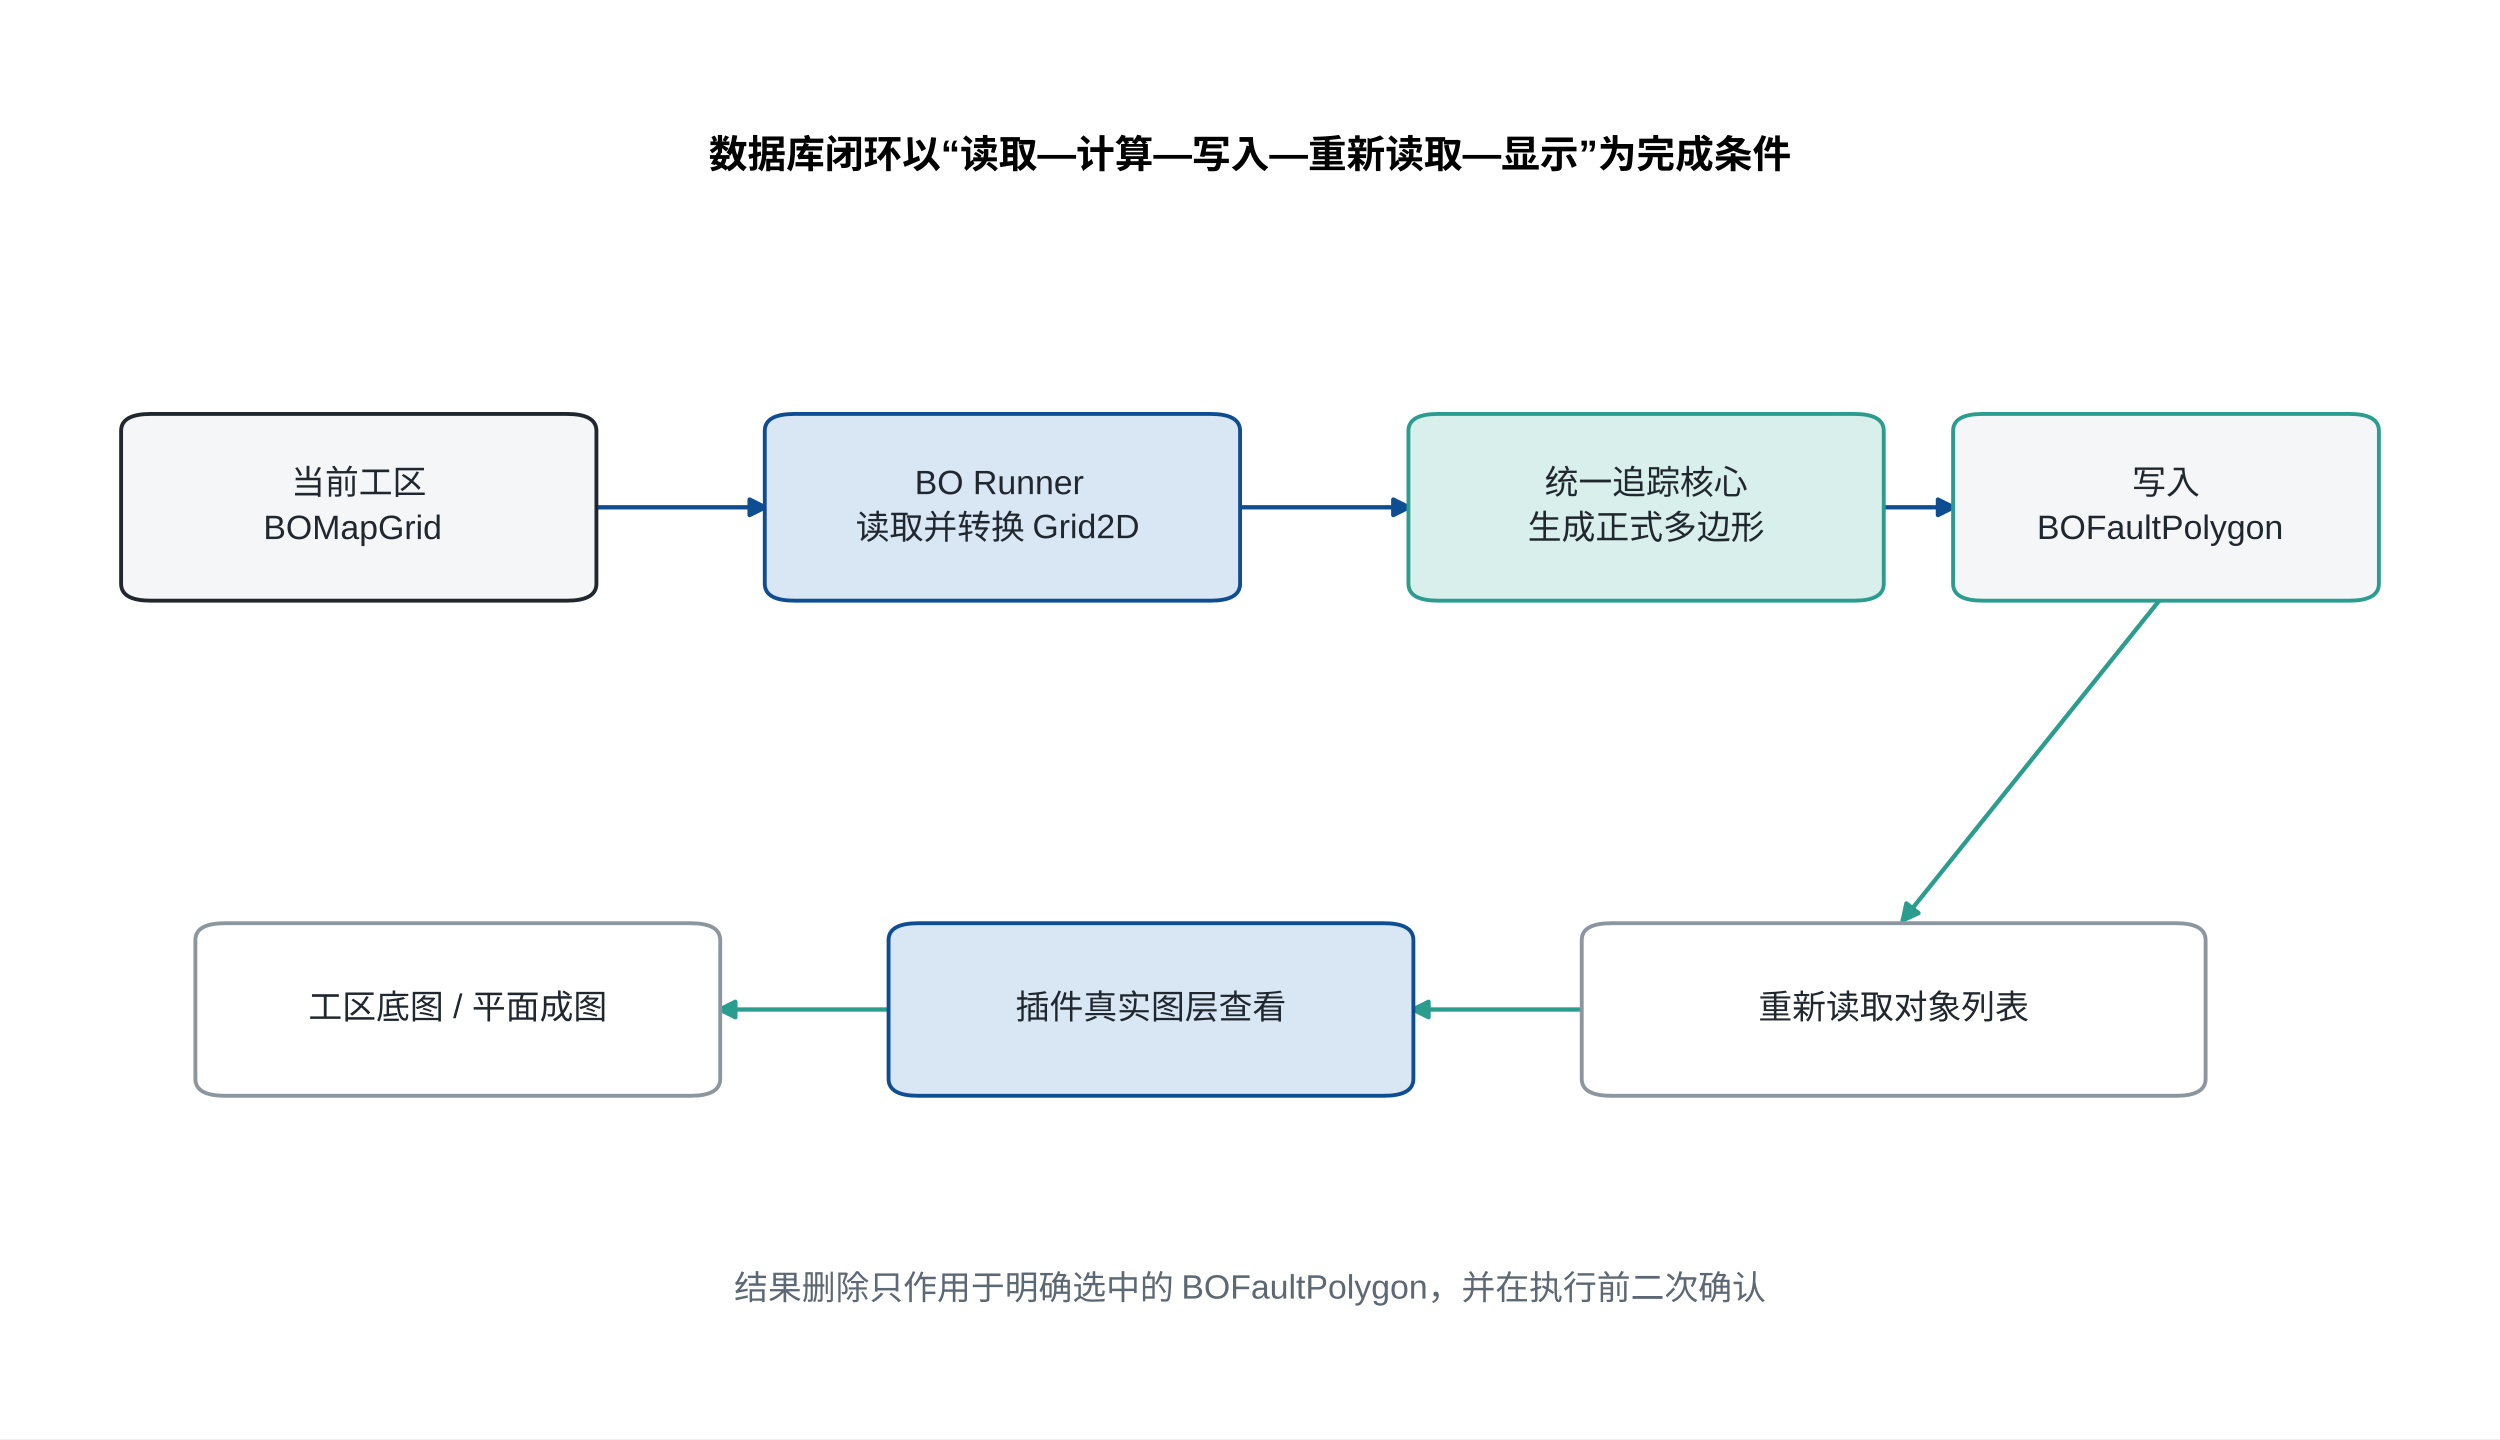
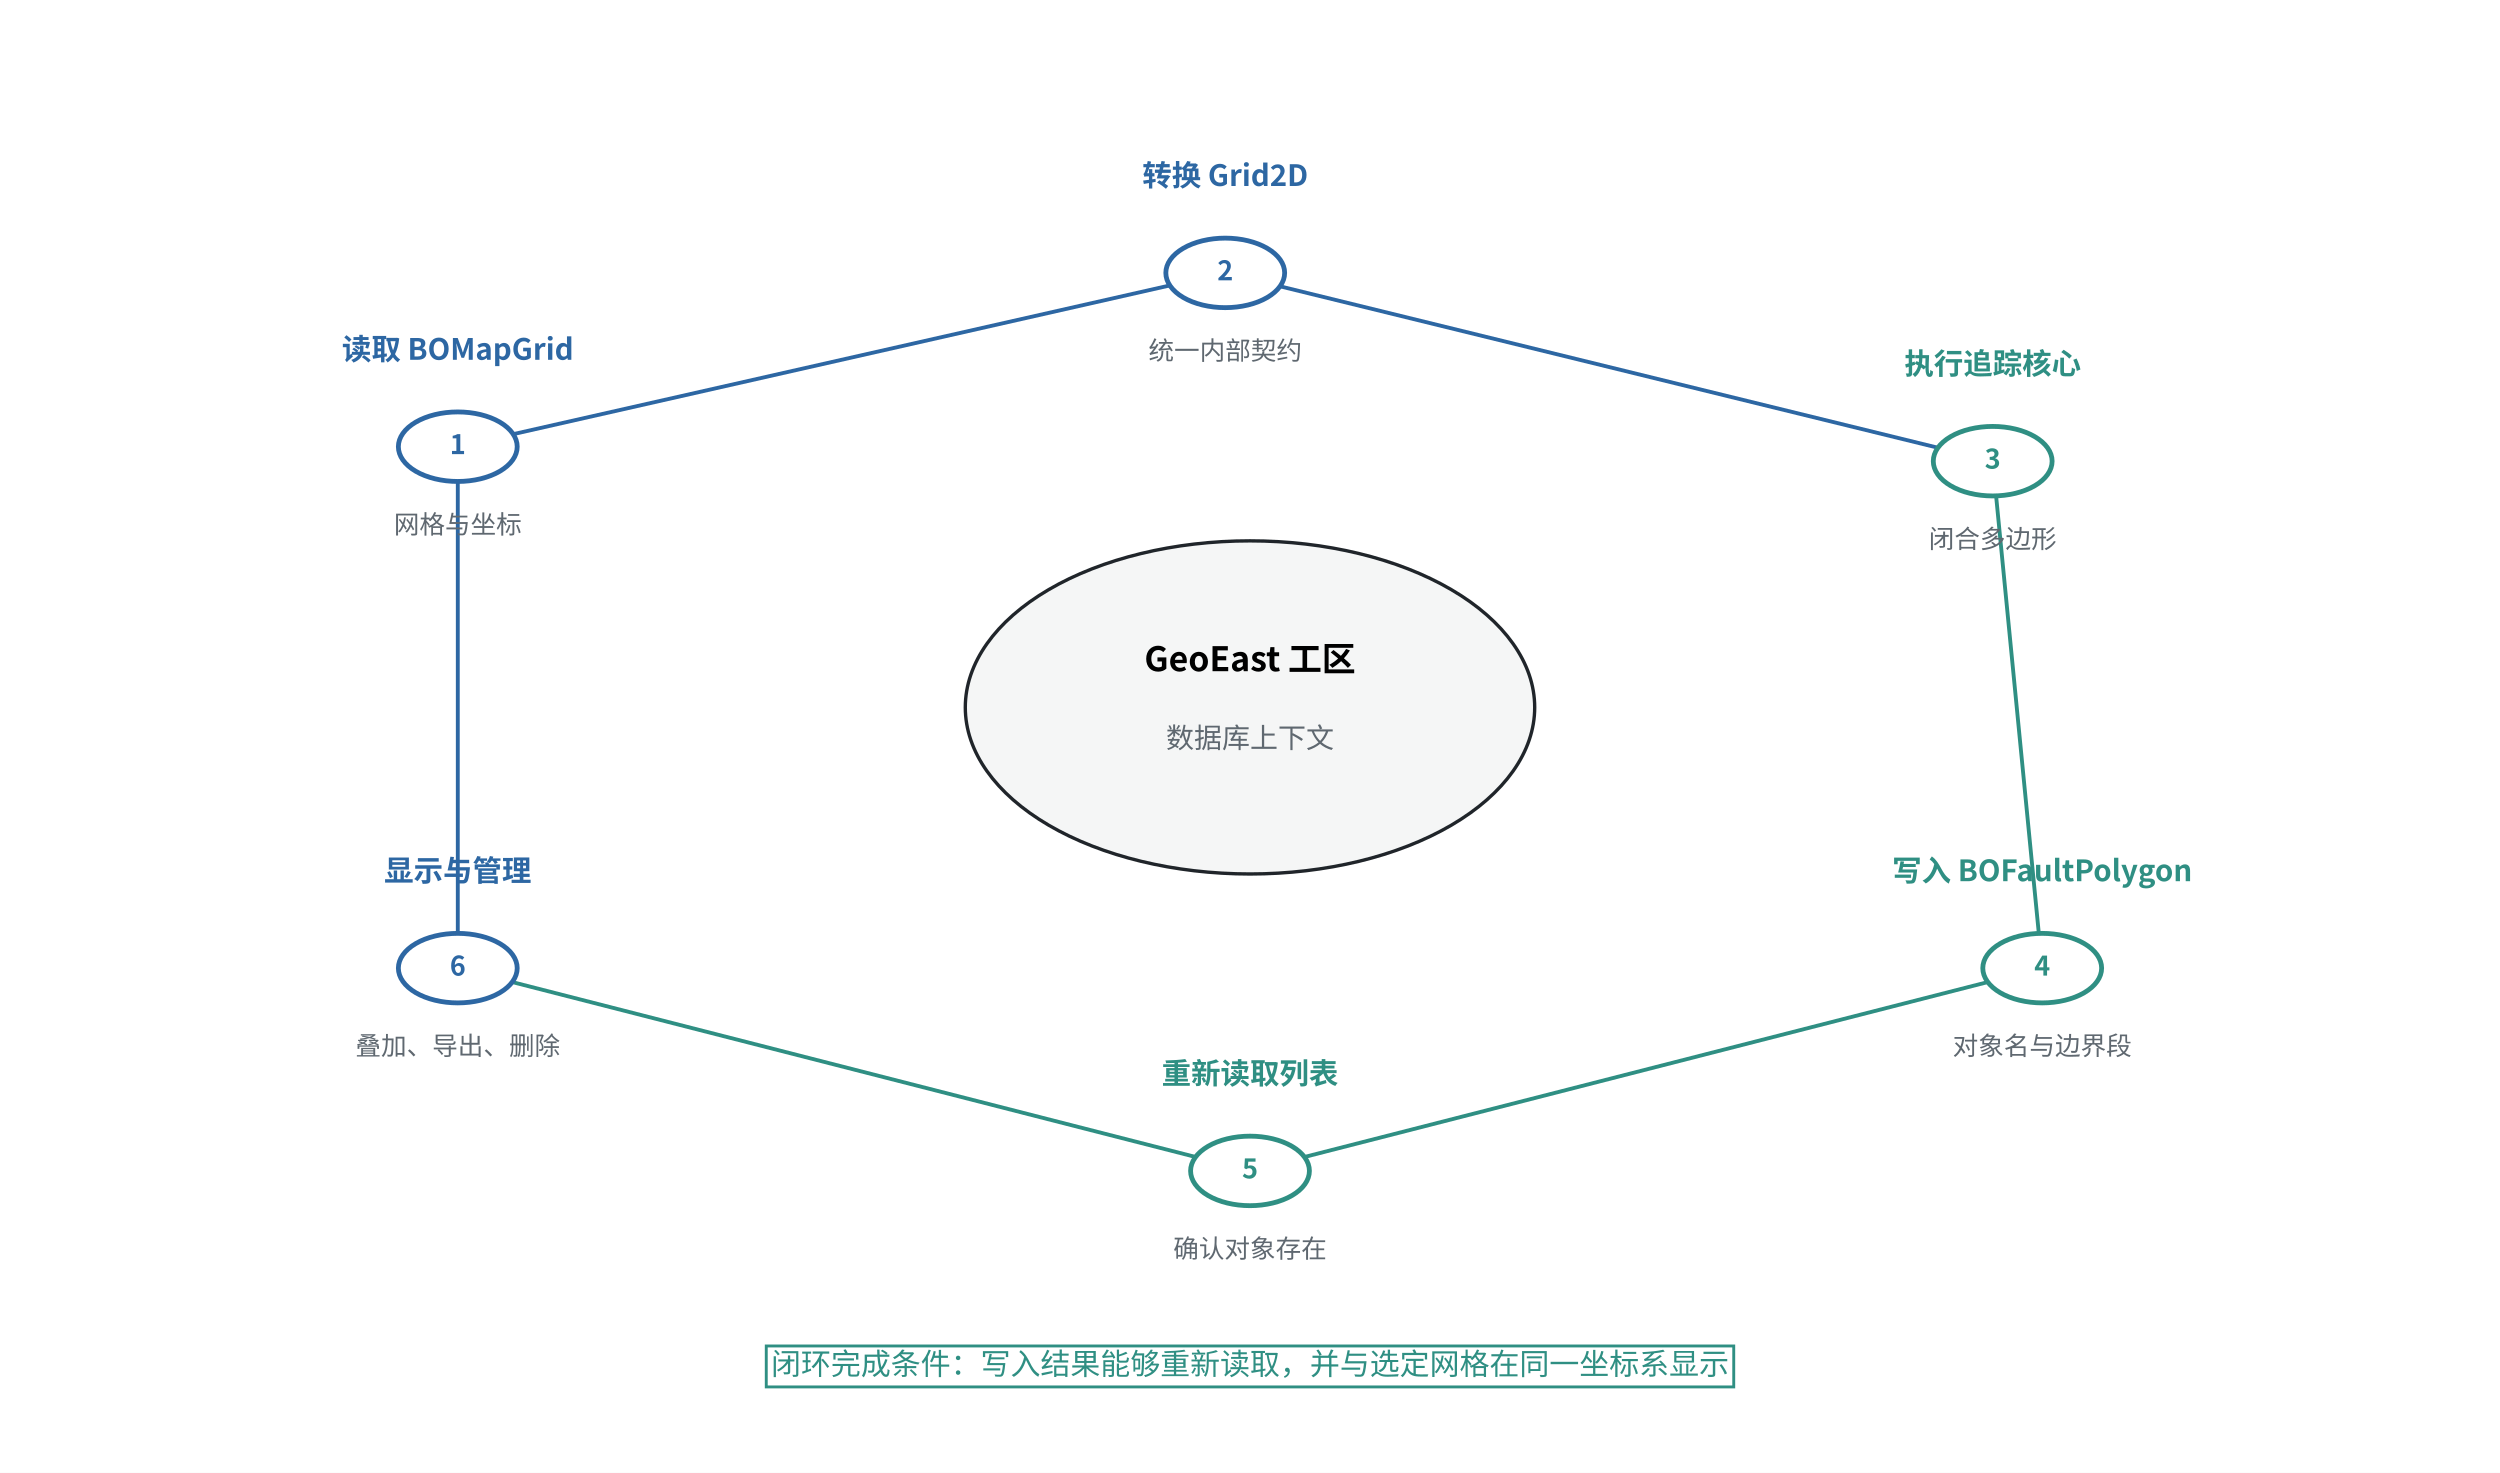
- <svg xmlns="http://www.w3.org/2000/svg" width="517.44pt" height="297.84pt" viewBox="0 0 517.44 297.84" version="1.1">
+ <svg xmlns="http://www.w3.org/2000/svg" width="517.8pt" height="305.04pt" viewBox="0 0 517.8 305.04" version="1.1">
  <defs>
    <style type="text/css">*{stroke-linejoin: round; stroke-linecap: butt}</style>
  </defs>
  <g id="figure_1">
    <g id="patch_1">
-       <path d="M 0 297.84  L 517.44 297.84  L 517.44 0  L 0 0  z " style="fill: #ffffff" />
+       <path d="M 0 305.04  L 517.8 305.04  L 517.8 0  L 0 0  z " style="fill: #ffffff" />
    </g>
    <g id="axes_1">
      <g id="patch_2">
-         <path d="M 122.371 105  Q 140.865 105 158.354 105  " clip-path="url(#pc2d58ed846)" style="fill: none; stroke: #0f4d92; stroke-width: 0.9; stroke-linecap: round" />
-         <path d="M 155.154 103.4  L 158.354 105  L 155.154 106.6  z " clip-path="url(#pc2d58ed846)" style="fill: #0f4d92; stroke: #0f4d92; stroke-width: 0.9; stroke-linecap: round" />
+         <path d="M 258.9 181.02  C 274.538 181.02 289.538 177.385 300.596 170.915  C 311.654 164.445 317.867 155.669 317.867 146.52  C 317.867 137.37 311.654 128.594 300.596 122.125  C 289.538 115.655 274.538 112.02 258.9 112.02  C 243.261 112.02 228.262 115.655 217.204 122.125  C 206.146 128.594 199.932 137.37 199.932 146.52  C 199.932 155.669 206.146 164.445 217.204 170.915  C 228.262 177.385 243.261 181.02 258.9 181.02  z " clip-path="url(#pb6240a2320)" style="fill: #f5f6f6; stroke: #20252a; stroke-width: 0.7; stroke-linejoin: miter" />
      </g>
      <g id="patch_3">
-         <path d="M 255.595 105  Q 274.089 105 291.578 105  " clip-path="url(#pc2d58ed846)" style="fill: none; stroke: #0f4d92; stroke-width: 0.9; stroke-linecap: round" />
-         <path d="M 288.378 103.4  L 291.578 105  L 288.378 106.6  z " clip-path="url(#pc2d58ed846)" style="fill: #0f4d92; stroke: #0f4d92; stroke-width: 0.9; stroke-linecap: round" />
+         <path d="M 96.772 92.077  Q 174.297 74.519 250.95 57.159  " clip-path="url(#pb6240a2320)" style="fill: none; stroke: #2d67a3; stroke-width: 0.8; stroke-linecap: round" />
+         <path d="M 247.475 56.305  L 250.95 57.159  L 248.182 59.426  z " clip-path="url(#pb6240a2320)" style="fill: #2d67a3; stroke: #2d67a3; stroke-width: 0.8; stroke-linecap: round" />
      </g>
      <g id="patch_4">
-         <path d="M 388.819 105  Q 397.067 105 404.309 105  " clip-path="url(#pc2d58ed846)" style="fill: none; stroke: #0f4d92; stroke-width: 0.9; stroke-linecap: round" />
-         <path d="M 401.109 103.4  L 404.309 105  L 401.109 106.6  z " clip-path="url(#pc2d58ed846)" style="fill: #0f4d92; stroke: #0f4d92; stroke-width: 0.9; stroke-linecap: round" />
+         <path d="M 255.717 56.997  Q 333.252 76.02 409.918 94.831  " clip-path="url(#pb6240a2320)" style="fill: none; stroke: #2d67a3; stroke-width: 0.8; stroke-linecap: round" />
+         <path d="M 407.192 92.514  L 409.918 94.831  L 406.429 95.622  z " clip-path="url(#pb6240a2320)" style="fill: #2d67a3; stroke: #2d67a3; stroke-width: 0.8; stroke-linecap: round" />
      </g>
      <g id="patch_5">
-         <path d="M 447.057 124.127  Q 420.127 157.702 393.826 190.493  " clip-path="url(#pc2d58ed846)" style="fill: none; stroke: #2a9d8f; stroke-width: 0.9; stroke-linecap: round" />
-         <path d="M 397.077 188.997  L 393.826 190.493  L 394.58 186.995  z " clip-path="url(#pc2d58ed846)" style="fill: #2a9d8f; stroke: #2a9d8f; stroke-width: 0.9; stroke-linecap: round" />
+         <path d="M 412.922 97.51  Q 417.855 148.02 422.702 197.64  " clip-path="url(#pb6240a2320)" style="fill: none; stroke: #2f8f83; stroke-width: 0.8; stroke-linecap: round" />
+         <path d="M 423.983 194.299  L 422.702 197.64  L 420.798 194.61  z " clip-path="url(#pb6240a2320)" style="fill: #2f8f83; stroke: #2f8f83; stroke-width: 0.8; stroke-linecap: round" />
      </g>
      <g id="patch_6">
-         <path d="M 328.457 208.944  Q 309.962 208.944 292.474 208.944  " clip-path="url(#pc2d58ed846)" style="fill: none; stroke: #2a9d8f; stroke-width: 0.9; stroke-linecap: round" />
-         <path d="M 295.674 210.544  L 292.474 208.944  L 295.674 207.344  z " clip-path="url(#pc2d58ed846)" style="fill: #2a9d8f; stroke: #2a9d8f; stroke-width: 0.9; stroke-linecap: round" />
+         <path d="M 421.047 201.015  Q 340.942 221.519 261.704 241.802  " clip-path="url(#pb6240a2320)" style="fill: none; stroke: #2f8f83; stroke-width: 0.8; stroke-linecap: round" />
+         <path d="M 265.2 242.558  L 261.704 241.802  L 264.407 239.458  z " clip-path="url(#pb6240a2320)" style="fill: #2f8f83; stroke: #2f8f83; stroke-width: 0.8; stroke-linecap: round" />
      </g>
      <g id="patch_7">
-         <path d="M 184.985 208.944  Q 166.49 208.944 149.002 208.944  " clip-path="url(#pc2d58ed846)" style="fill: none; stroke: #2a9d8f; stroke-width: 0.9; stroke-linecap: round" />
-         <path d="M 152.202 210.544  L 149.002 208.944  L 152.202 207.344  z " clip-path="url(#pc2d58ed846)" style="fill: #2a9d8f; stroke: #2a9d8f; stroke-width: 0.9; stroke-linecap: round" />
+         <path d="M 256.964 242.024  Q 176.859 221.52 97.62 201.237  " clip-path="url(#pb6240a2320)" style="fill: none; stroke: #2f8f83; stroke-width: 0.8; stroke-linecap: round" />
+         <path d="M 100.324 203.581  L 97.62 201.237  L 101.117 200.481  z " clip-path="url(#pb6240a2320)" style="fill: #2f8f83; stroke: #2f8f83; stroke-width: 0.8; stroke-linecap: round" />
      </g>
      <g id="patch_8">
-         <path d="M 31.214 124.325  L 117.297 124.325  Q 123.446 124.325 123.446 120.811  L 123.446 89.189  Q 123.446 85.675 117.297 85.675  L 31.214 85.675  Q 25.066 85.675 25.066 89.189  L 25.066 120.811  Q 25.066 124.325 31.214 124.325  z " clip-path="url(#pc2d58ed846)" style="fill: #f4f6f7; stroke: #20272e; stroke-width: 0.8; stroke-linejoin: miter" />
+         <path d="M 94.817 198.519  Q 94.817 146.521 94.817 95.417  " clip-path="url(#pb6240a2320)" style="fill: none; stroke: #2d67a3; stroke-width: 0.8; stroke-linecap: round" />
+         <path d="M 93.217 98.617  L 94.817 95.417  L 96.417 98.617  z " clip-path="url(#pb6240a2320)" style="fill: #2d67a3; stroke: #2d67a3; stroke-width: 0.8; stroke-linecap: round" />
+       </g>
+       <g id="text_1">
+         <text style="font-weight: 700; font-size: 7px; font-family: 'Microsoft YaHei', 'Noto Sans CJK SC', 'Arial', 'DejaVu Sans', sans-serif; text-anchor: middle" x="258.9" y="139.02" transform="rotate(-0 258.8998 139.0198)">GeoEast 工区</text>
+       </g>
+       <g id="text_2">
+         <text style="font-size: 5.8px; font-family: 'Microsoft YaHei', 'Noto Sans CJK SC', 'Arial', 'DejaVu Sans', sans-serif; text-anchor: middle; fill: #5f6870" x="258.9" y="154.92" transform="rotate(-0 258.8998 154.9198)">数据库上下文</text>
      </g>
      <g id="patch_9">
-         <path d="M 164.438 124.325  L 250.521 124.325  Q 256.67 124.325 256.67 120.811  L 256.67 89.189  Q 256.67 85.675 250.521 85.675  L 164.438 85.675  Q 158.289 85.675 158.289 89.189  L 158.289 120.811  Q 158.289 124.325 164.438 124.325  z " clip-path="url(#pc2d58ed846)" style="fill: #d9e7f5; stroke: #0f4d92; stroke-width: 0.8; stroke-linejoin: miter" />
+         <path d="M 94.817 99.72  C 98.08 99.72 101.211 98.961 103.519 97.611  C 105.826 96.261 107.123 94.429 107.123 92.52  C 107.123 90.61 105.826 88.779 103.519 87.429  C 101.211 86.079 98.08 85.32 94.817 85.32  C 91.553 85.32 88.423 86.079 86.115 87.429  C 83.807 88.779 82.51 90.61 82.51 92.52  C 82.51 94.429 83.807 96.261 86.115 97.611  C 88.423 98.961 91.553 99.72 94.817 99.72  z " clip-path="url(#pb6240a2320)" style="fill: #ffffff; stroke: #2d67a3; stroke-linejoin: miter" />
+       </g>
+       <g id="text_3">
+         <text style="font-weight: 700; font-size: 5.6px; font-family: 'Microsoft YaHei', 'Noto Sans CJK SC', 'Arial', 'DejaVu Sans', sans-serif; text-anchor: middle; fill: #2d67a3" x="94.817" y="94.062" transform="rotate(-0 94.81671 94.06204)">1</text>
+       </g>
+       <g id="text_4">
+         <text style="font-weight: 700; font-size: 6.1px; font-family: 'Microsoft YaHei', 'Noto Sans CJK SC', 'Arial', 'DejaVu Sans', sans-serif; text-anchor: middle; fill: #2d67a3" x="94.817" y="74.52" transform="rotate(-0 94.81671 74.51989)">读取 BOMapGrid</text>
+       </g>
+       <g id="text_5">
+         <text style="font-size: 5.3px; font-family: 'Microsoft YaHei', 'Noto Sans CJK SC', 'Arial', 'DejaVu Sans', sans-serif; text-anchor: middle; fill: #5f6870" x="94.817" y="110.52" transform="rotate(-0 94.81671 110.5198)">网格与坐标</text>
      </g>
      <g id="patch_10">
-         <path d="M 297.662 124.325  L 383.745 124.325  Q 389.894 124.325 389.894 120.811  L 389.894 89.189  Q 389.894 85.675 383.745 85.675  L 297.662 85.675  Q 291.513 85.675 291.513 89.189  L 291.513 120.811  Q 291.513 124.325 297.662 124.325  z " clip-path="url(#pc2d58ed846)" style="fill: #d8efeb; stroke: #2a9d8f; stroke-width: 0.8; stroke-linejoin: miter" />
+         <path d="M 253.772 63.72  C 257.036 63.72 260.166 62.961 262.474 61.611  C 264.782 60.261 266.078 58.429 266.078 56.52  C 266.078 54.61 264.782 52.779 262.474 51.429  C 260.166 50.079 257.036 49.32 253.772 49.32  C 250.509 49.32 247.378 50.079 245.07 51.429  C 242.763 52.779 241.466 54.61 241.466 56.52  C 241.466 58.429 242.763 60.261 245.07 61.611  C 247.378 62.961 250.509 63.72 253.772 63.72  z " clip-path="url(#pb6240a2320)" style="fill: #ffffff; stroke: #2d67a3; stroke-linejoin: miter" />
+       </g>
+       <g id="text_6">
+         <text style="font-weight: 700; font-size: 5.6px; font-family: 'Microsoft YaHei', 'Noto Sans CJK SC', 'Arial', 'DejaVu Sans', sans-serif; text-anchor: middle; fill: #2d67a3" x="253.772" y="58.062" transform="rotate(-0 253.7722 58.0621)">2</text>
+       </g>
+       <g id="text_7">
+         <text style="font-weight: 700; font-size: 6.1px; font-family: 'Microsoft YaHei', 'Noto Sans CJK SC', 'Arial', 'DejaVu Sans', sans-serif; text-anchor: middle; fill: #2d67a3" x="253.772" y="38.52" transform="rotate(-0 253.7722 38.51994)">转换 Grid2D</text>
+       </g>
+       <g id="text_8">
+         <text style="font-size: 5.3px; font-family: 'Microsoft YaHei', 'Noto Sans CJK SC', 'Arial', 'DejaVu Sans', sans-serif; text-anchor: middle; fill: #5f6870" x="253.772" y="74.52" transform="rotate(-0 253.7722 74.51989)">统一内部契约</text>
      </g>
      <g id="patch_11">
-         <path d="M 410.39 124.325  L 486.225 124.325  Q 492.374 124.325 492.374 120.811  L 492.374 89.189  Q 492.374 85.675 486.225 85.675  L 410.39 85.675  Q 404.241 85.675 404.241 89.189  L 404.241 120.811  Q 404.241 124.325 410.39 124.325  z " clip-path="url(#pc2d58ed846)" style="fill: #f4f6f7; stroke: #2a9d8f; stroke-width: 0.8; stroke-linejoin: miter" />
+         <path d="M 412.728 102.72  C 415.991 102.72 419.122 101.961 421.429 100.611  C 423.737 99.261 425.034 97.429 425.034 95.52  C 425.034 93.61 423.737 91.779 421.429 90.429  C 419.122 89.078 415.991 88.32 412.728 88.32  C 409.464 88.32 406.334 89.078 404.026 90.429  C 401.718 91.779 400.421 93.61 400.421 95.52  C 400.421 97.429 401.718 99.261 404.026 100.611  C 406.334 101.961 409.464 102.72 412.728 102.72  z " clip-path="url(#pb6240a2320)" style="fill: #ffffff; stroke: #2f8f83; stroke-linejoin: miter" />
+       </g>
+       <g id="text_9">
+         <text style="font-weight: 700; font-size: 5.6px; font-family: 'Microsoft YaHei', 'Noto Sans CJK SC', 'Arial', 'DejaVu Sans', sans-serif; text-anchor: middle; fill: #2f8f83" x="412.728" y="97.062" transform="rotate(-0 412.7276 97.06204)">3</text>
+       </g>
+       <g id="text_10">
+         <text style="font-weight: 700; font-size: 6.1px; font-family: 'Microsoft YaHei', 'Noto Sans CJK SC', 'Arial', 'DejaVu Sans', sans-serif; text-anchor: middle; fill: #2f8f83" x="412.728" y="77.52" transform="rotate(-0 412.7276 77.51988)">执行追踪核心</text>
+       </g>
+       <g id="text_11">
+         <text style="font-size: 5.3px; font-family: 'Microsoft YaHei', 'Noto Sans CJK SC', 'Arial', 'DejaVu Sans', sans-serif; text-anchor: middle; fill: #5f6870" x="412.728" y="113.52" transform="rotate(-0 412.7276 113.5198)">闭合多边形</text>
      </g>
      <g id="patch_12">
-         <path d="M 333.53 226.804  L 450.357 226.804  Q 456.506 226.804 456.506 223.291  L 456.506 194.596  Q 456.506 191.083 450.357 191.083  L 333.53 191.083  Q 327.381 191.083 327.381 194.596  L 327.381 223.291  Q 327.381 226.804 333.53 226.804  z " clip-path="url(#pc2d58ed846)" style="fill: #ffffff; stroke: #8c969e; stroke-width: 0.8; stroke-linejoin: miter" />
+         <path d="M 422.983 207.72  C 426.246 207.72 429.377 206.961 431.685 205.611  C 433.992 204.261 435.289 202.429 435.289 200.52  C 435.289 198.61 433.992 196.779 431.685 195.429  C 429.377 194.078 426.246 193.32 422.983 193.32  C 419.719 193.32 416.589 194.078 414.281 195.429  C 411.973 196.779 410.677 198.61 410.677 200.52  C 410.677 202.429 411.973 204.261 414.281 205.611  C 416.589 206.961 419.719 207.72 422.983 207.72  z " clip-path="url(#pb6240a2320)" style="fill: #ffffff; stroke: #2f8f83; stroke-linejoin: miter" />
+       </g>
+       <g id="text_12">
+         <text style="font-weight: 700; font-size: 5.6px; font-family: 'Microsoft YaHei', 'Noto Sans CJK SC', 'Arial', 'DejaVu Sans', sans-serif; text-anchor: middle; fill: #2f8f83" x="422.983" y="202.062" transform="rotate(-0 422.9828 202.0619)">4</text>
+       </g>
+       <g id="text_13">
+         <text style="font-weight: 700; font-size: 6.1px; font-family: 'Microsoft YaHei', 'Noto Sans CJK SC', 'Arial', 'DejaVu Sans', sans-serif; text-anchor: middle; fill: #2f8f83" x="422.983" y="182.52" transform="rotate(-0 422.9828 182.5197)">写入 BOFaultPolygon</text>
+       </g>
+       <g id="text_14">
+         <text style="font-size: 5.3px; font-family: 'Microsoft YaHei', 'Noto Sans CJK SC', 'Arial', 'DejaVu Sans', sans-serif; text-anchor: middle; fill: #5f6870" x="422.983" y="218.52" transform="rotate(-0 422.9828 218.5197)">对象名与边界段</text>
      </g>
      <g id="patch_13">
-         <path d="M 190.058 226.804  L 286.389 226.804  Q 292.538 226.804 292.538 223.291  L 292.538 194.596  Q 292.538 191.083 286.389 191.083  L 190.058 191.083  Q 183.909 191.083 183.909 194.596  L 183.909 223.291  Q 183.909 226.804 190.058 226.804  z " clip-path="url(#pc2d58ed846)" style="fill: #d9e7f5; stroke: #0f4d92; stroke-width: 0.8; stroke-linejoin: miter" />
+         <path d="M 258.9 249.72  C 262.163 249.72 265.294 248.961 267.602 247.611  C 269.909 246.261 271.206 244.429 271.206 242.52  C 271.206 240.61 269.909 238.779 267.602 237.428  C 265.294 236.078 262.163 235.32 258.9 235.32  C 255.636 235.32 252.506 236.078 250.198 237.428  C 247.89 238.779 246.594 240.61 246.594 242.52  C 246.594 244.429 247.89 246.261 250.198 247.611  C 252.506 248.961 255.636 249.72 258.9 249.72  z " clip-path="url(#pb6240a2320)" style="fill: #ffffff; stroke: #2f8f83; stroke-linejoin: miter" />
+       </g>
+       <g id="text_15">
+         <text style="font-weight: 700; font-size: 5.6px; font-family: 'Microsoft YaHei', 'Noto Sans CJK SC', 'Arial', 'DejaVu Sans', sans-serif; text-anchor: middle; fill: #2f8f83" x="258.9" y="244.062" transform="rotate(-0 258.8998 244.0618)">5</text>
+       </g>
+       <g id="text_16">
+         <text style="font-weight: 700; font-size: 6.1px; font-family: 'Microsoft YaHei', 'Noto Sans CJK SC', 'Arial', 'DejaVu Sans', sans-serif; text-anchor: middle; fill: #2f8f83" x="258.9" y="224.52" transform="rotate(-0 258.8998 224.5196)">重新读取列表</text>
+       </g>
+       <g id="text_17">
+         <text style="font-size: 5.3px; font-family: 'Microsoft YaHei', 'Noto Sans CJK SC', 'Arial', 'DejaVu Sans', sans-serif; text-anchor: middle; fill: #5f6870" x="258.9" y="260.52" transform="rotate(-0 258.8998 260.5196)">确认对象存在</text>
      </g>
      <g id="patch_14">
-         <path d="M 46.586 226.804  L 142.917 226.804  Q 149.066 226.804 149.066 223.291  L 149.066 194.596  Q 149.066 191.083 142.917 191.083  L 46.586 191.083  Q 40.438 191.083 40.438 194.596  L 40.438 223.291  Q 40.438 226.804 46.586 226.804  z " clip-path="url(#pc2d58ed846)" style="fill: #ffffff; stroke: #8c969e; stroke-width: 0.8; stroke-linejoin: miter" />
+         <path d="M 94.817 207.72  C 98.08 207.72 101.211 206.961 103.519 205.611  C 105.826 204.261 107.123 202.429 107.123 200.52  C 107.123 198.61 105.826 196.779 103.519 195.429  C 101.211 194.078 98.08 193.32 94.817 193.32  C 91.553 193.32 88.423 194.078 86.115 195.429  C 83.807 196.779 82.51 198.61 82.51 200.52  C 82.51 202.429 83.807 204.261 86.115 205.611  C 88.423 206.961 91.553 207.72 94.817 207.72  z " clip-path="url(#pb6240a2320)" style="fill: #ffffff; stroke: #2d67a3; stroke-linejoin: miter" />
      </g>
-       <g id="text_1">
-         <text style="fill: #20272e; font: 7px 'Microsoft YaHei', 'SimHei', 'Arial', 'DejaVu Sans', sans-serif" transform="translate(60.25593 102.2804)">当前工区</text>
-         <text style="fill: #20272e; font: 7px 'Microsoft YaHei', 'SimHei', 'Arial', 'DejaVu Sans', sans-serif" transform="translate(54.50773 111.5747)">BOMapGrid</text>
+       <g id="text_18">
+         <text style="font-weight: 700; font-size: 5.6px; font-family: 'Microsoft YaHei', 'Noto Sans CJK SC', 'Arial', 'DejaVu Sans', sans-serif; text-anchor: middle; fill: #2d67a3" x="94.817" y="202.062" transform="rotate(-0 94.81671 202.0619)">6</text>
      </g>
-       <g id="text_2">
-         <text style="fill: #20272e; font: 7px 'Microsoft YaHei', 'SimHei', 'Arial', 'DejaVu Sans', sans-serif" transform="translate(189.3175 102.2804)">BO Runner</text>
-         <text style="fill: #20272e; font: 7px 'Microsoft YaHei', 'SimHei', 'Arial', 'DejaVu Sans', sans-serif" transform="translate(177.1162 111.5747)">读取并转换 Grid2D</text>
+       <g id="text_19">
+         <text style="font-weight: 700; font-size: 6.1px; font-family: 'Microsoft YaHei', 'Noto Sans CJK SC', 'Arial', 'DejaVu Sans', sans-serif; text-anchor: middle; fill: #2d67a3" x="94.817" y="182.52" transform="rotate(-0 94.81671 182.5197)">显示与管理</text>
      </g>
-       <g id="text_3">
-         <text style="fill: #20272e; font: 7px 'Microsoft YaHei', 'SimHei', 'Arial', 'DejaVu Sans', sans-serif" transform="translate(319.7037 102.2804)">统一追踪核心</text>
-         <text style="fill: #20272e; font: 7px 'Microsoft YaHei', 'SimHei', 'Arial', 'DejaVu Sans', sans-serif" transform="translate(316.2037 111.5747)">生成正式多边形</text>
+       <g id="text_20">
+         <text style="font-size: 5.3px; font-family: 'Microsoft YaHei', 'Noto Sans CJK SC', 'Arial', 'DejaVu Sans', sans-serif; text-anchor: middle; fill: #5f6870" x="94.817" y="218.52" transform="rotate(-0 94.81671 218.5197)">叠加、导出、删除</text>
      </g>
-       <g id="text_4">
-         <text style="fill: #20272e; font: 7px 'Microsoft YaHei', 'SimHei', 'Arial', 'DejaVu Sans', sans-serif" transform="translate(441.3076 102.2602)">写入</text>
-         <text style="fill: #20272e; font: 7px 'Microsoft YaHei', 'SimHei', 'Arial', 'DejaVu Sans', sans-serif" transform="translate(421.5982 111.5545)">BOFaultPolygon</text>
-       </g>
-       <g id="text_5">
-         <text style="fill: #20272e; font: 7px 'Microsoft YaHei', 'SimHei', 'Arial', 'DejaVu Sans', sans-serif; text-anchor: middle" x="391.944" y="210.871" transform="rotate(-0 391.9436 210.8714)">重新读取对象列表</text>
-       </g>
-       <g id="text_6">
-         <text style="fill: #20272e; font: 7px 'Microsoft YaHei', 'SimHei', 'Arial', 'DejaVu Sans', sans-serif; text-anchor: middle" x="238.224" y="210.871" transform="rotate(-0 238.2238 210.8714)">插件真实图层查看</text>
-       </g>
-       <g id="text_7">
-         <text style="fill: #20272e; font: 7px 'Microsoft YaHei', 'SimHei', 'Arial', 'DejaVu Sans', sans-serif; text-anchor: middle" x="94.752" y="210.871" transform="rotate(-0 94.75191 210.8714)">工区底图 / 平面成图</text>
-       </g>
-       <g id="text_8">
-         <text style="font: 700 8px 'Microsoft YaHei', 'SimHei', 'Arial', 'DejaVu Sans', sans-serif; text-anchor: middle" x="258.72" y="34.728" transform="rotate(-0 258.7198 34.72795)">数据库闭环以“读取—计算—写入—重新读取—显示”为完成条件</text>
-       </g>
-       <g id="text_9">
-         <text style="fill: #5c6873; font: 7px 'Microsoft YaHei', 'SimHei', 'Arial', 'DejaVu Sans', sans-serif; text-anchor: middle" x="258.72" y="268.968" transform="rotate(-0 258.7198 268.9676)">结果删除只作用于明确选中的 BOFaultPolygon，并在执行前二次确认</text>
+       <g id="text_21">
+         <g id="patch_15">
+           <path d="M 158.708 287.26  L 359.092 287.26  L 359.092 278.779  L 158.708 278.779  z " style="fill: #ffffff; stroke: #2f8f83; stroke-width: 0.6; stroke-linejoin: miter" />
+         </g>
+         <text style="font-size: 6.2px; font-family: 'Microsoft YaHei', 'Noto Sans CJK SC', 'Arial', 'DejaVu Sans', sans-serif; text-anchor: middle; fill: #2f8f83" x="258.9" y="284.727" transform="rotate(-0 258.8998 284.727)">闭环完成条件：写入结果能够重新读取，并与选定网格在同一坐标系显示</text>
      </g>
    </g>
  </g>
  <defs>
-     <clipPath id="pc2d58ed846">
-       <rect x="2.52" y="2.52" width="512.4" height="292.8" />
+     <clipPath id="pb6240a2320">
+       <rect x="2.52" y="2.52" width="512.76" height="300" />
    </clipPath>
  </defs>
</svg>
